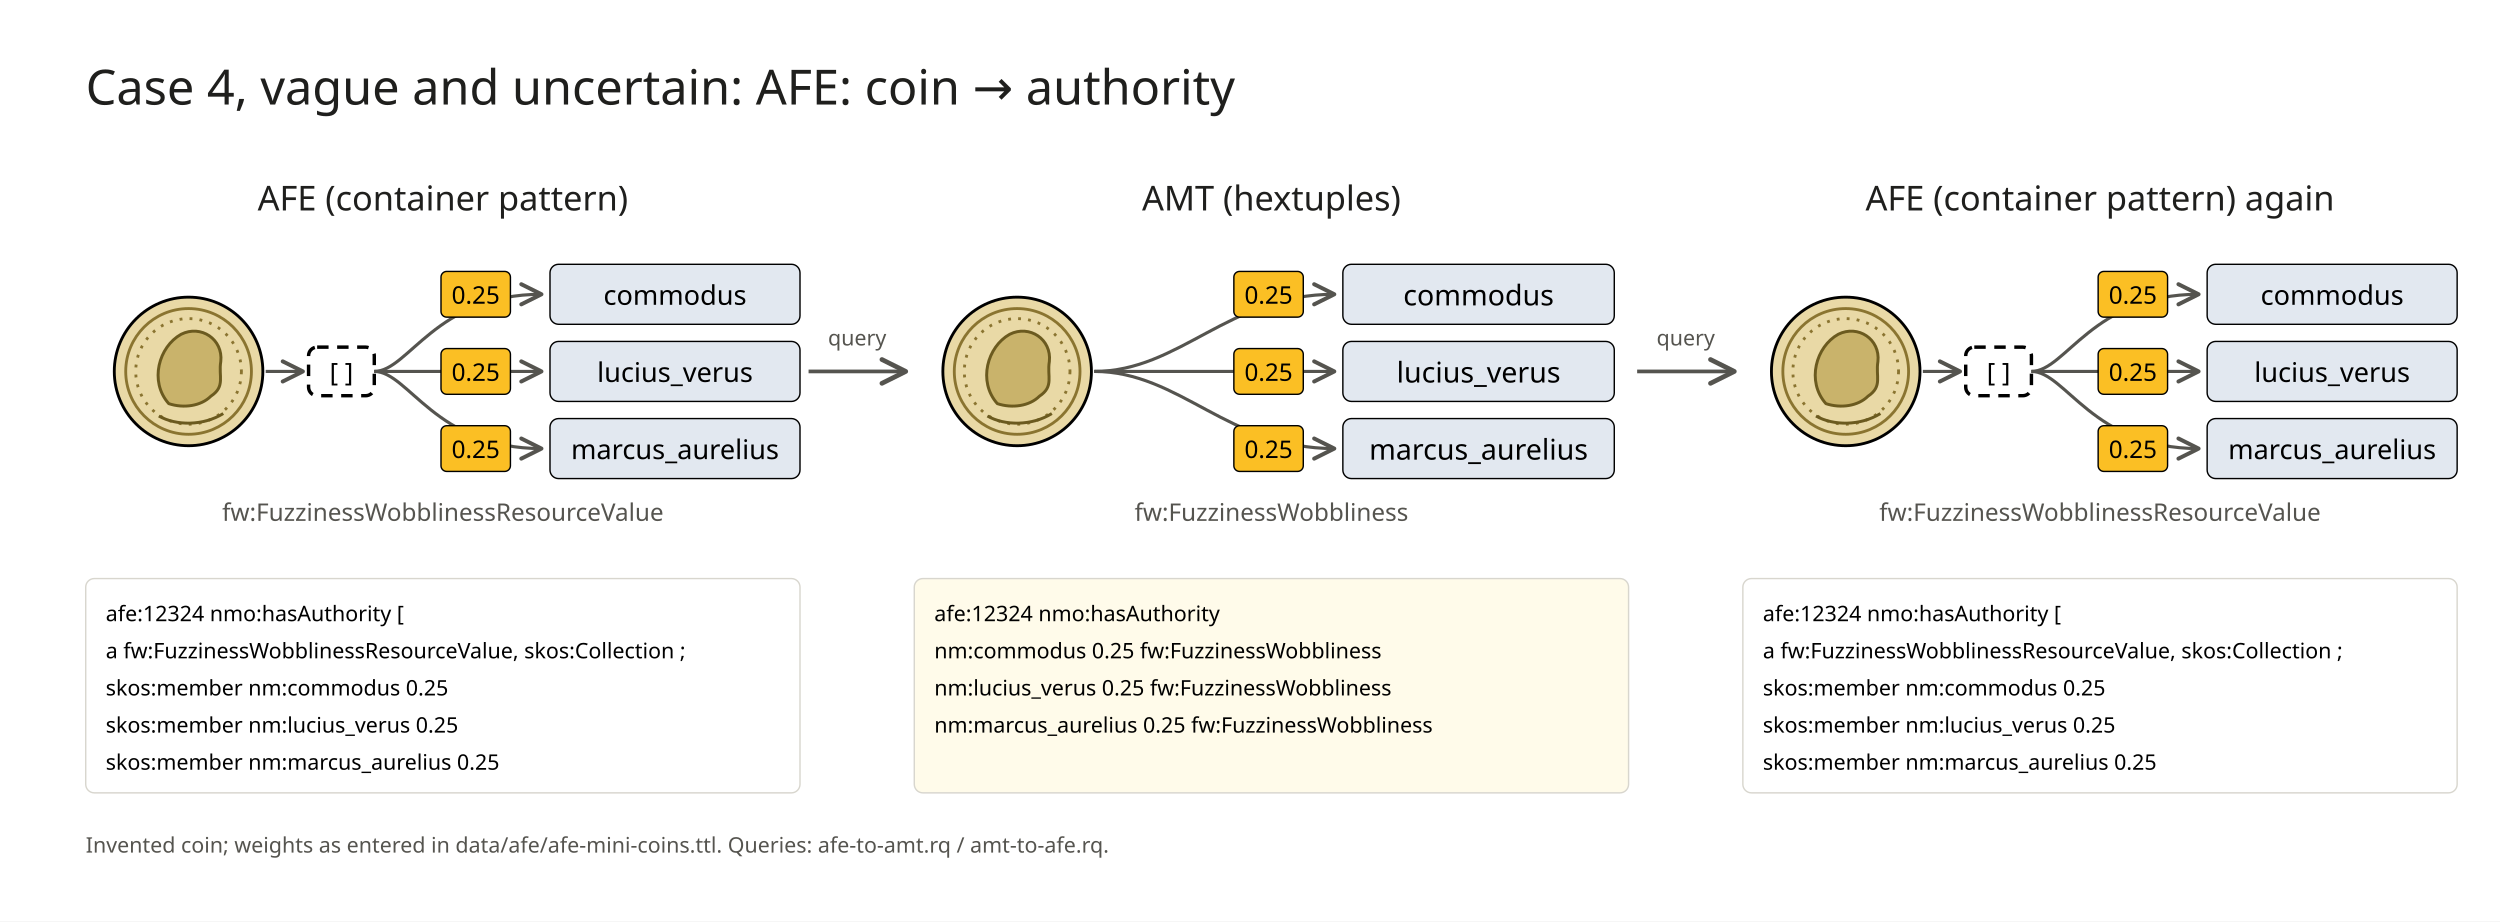
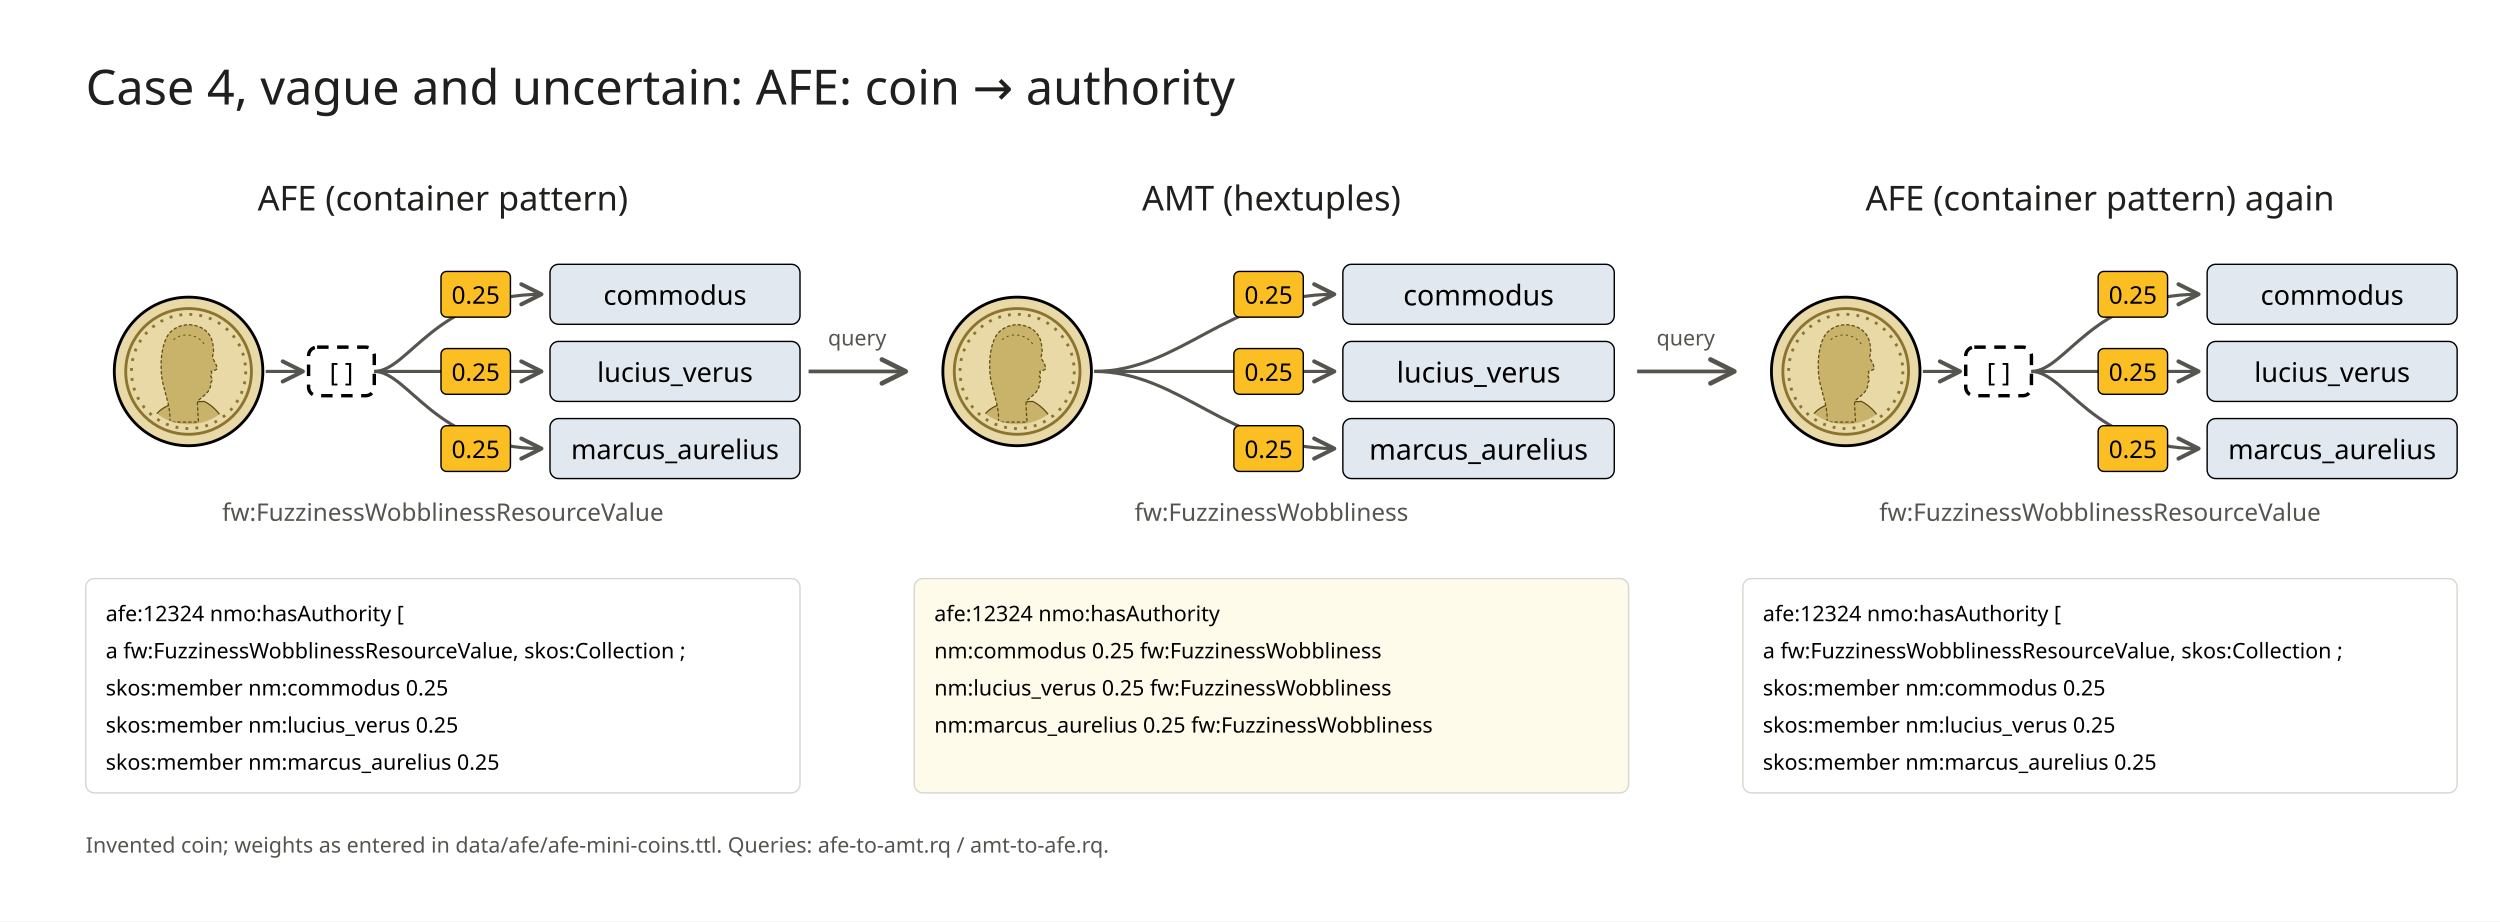
<svg xmlns="http://www.w3.org/2000/svg" width="1750" height="645" viewBox="0 0 1750 645" role="img">
  <rect width="1750" height="645" fill="#ffffff" />
  <defs>
    <marker id="a" viewBox="0 0 10 10" refX="9" refY="5" markerWidth="8" markerHeight="8" orient="auto-start-reverse">
      <path d="M1 1L9 5L1 9" fill="none" stroke="#55544f" stroke-width="1.6" stroke-linecap="round" stroke-linejoin="round" />
    </marker>
  </defs>
  <text x="60" y="60" text-anchor="start" dominant-baseline="central" font-family="Fira Sans" font-size="34" font-weight="500" fill="#1f1f1d">Case 4, vague and uncertain: AFE: coin → authority</text>
  <text x="310.0" y="138" text-anchor="middle" dominant-baseline="central" font-family="Fira Sans" font-size="24" font-weight="500" fill="#1f1f1d">AFE (container pattern)</text>
+   <defs>
+     <clipPath id="pt38">
+       <circle r="37" />
+     </clipPath>
+   </defs>
  <g transform="translate(132,260)">
    <circle r="52" fill="#e9d9a6" stroke="#000000" stroke-width="2" />
    <circle r="44" fill="none" stroke="#8a7430" stroke-width="2" />
-     <circle r="37" fill="none" stroke="#8a7430" stroke-width="2" stroke-dasharray="2 5" />
-     <g transform="scale(0.867)">
-       <path d="M-16,26 C-32,8 -24,-20 -6,-30 C10,-38 28,-26 26,-8 C24,4 30,12 18,20 C10,28 -4,30 -16,26 Z" fill="#c9b36b" stroke="#6b5a1f" stroke-width="2.4" stroke-linejoin="round" />
-       <path d="M-24,36 C-10,44 12,44 28,34" fill="none" stroke="#6b5a1f" stroke-width="2.4" />
+     <circle r="40" fill="none" stroke="#8a7430" stroke-width="2" stroke-dasharray="2 5" />
+     <g clip-path="url(#pt38)">
+       <g transform="scale(0.3442) translate(-100,-125)">
+         <path d="M22,244 C26,206 56,190 88,188 L132,186 C152,196 170,216 180,244 Z" fill="#c9b36b" stroke="#5e4c16" stroke-width="2.6" stroke-linejoin="round" stroke-linecap="round" />
+         <path d="M102,30 C132,32 148,50 150,74 L151,86 C149,92 148,96 150,100 C154,106 158,114 158,120 C154,123 149,124 146,125 C148,129 148,133 145,135 C149,139 149,144 145,148 C146,156 142,164 136,170 C130,176 124,180 120,184 C118,186 118,188 118,192 L120,228 L62,228 C64,200 54,176 48,150 C40,116 44,66 62,46 C74,34 88,30 102,30 Z" fill="#c9b36b" stroke="#5e4c16" stroke-width="2.6" stroke-linejoin="round" stroke-linecap="round" stroke-dasharray="5 6" />
+         <path d="M70,60 C90,44 120,50 132,70" stroke="#5e4c16" stroke-width="2" stroke-linejoin="round" stroke-linecap="round" fill="none" stroke-dasharray="3 8" />
+       </g>
    </g>
  </g>
  <path d="M186,260 L212,260" fill="none" stroke="#55544f" stroke-width="2.2" marker-end="url(#a)" />
  <rect x="216" y="243" width="46" height="34" rx="6" fill="#ffffff" stroke="#000000" stroke-width="2.4" stroke-dasharray="8 6" />
  <text x="239.0" y="260.0" text-anchor="middle" dominant-baseline="central" font-family="Fira Sans" font-size="18" font-weight="500" fill="#000000">[ ]</text>
  <path d="M262,260 C286,260 305,206.0 379,206.0" fill="none" stroke="#55544f" stroke-width="2.2" marker-end="url(#a)" />
  <rect x="308.7" y="190.0" width="48.6" height="32" rx="4" fill="#fbbf24" stroke="#000000" stroke-width="1" />
  <text x="333.0" y="206.0" text-anchor="middle" dominant-baseline="central" font-family="Fira Sans" font-size="17" fill="#000000">0.25</text>
  <rect x="385" y="185.0" width="175" height="42" rx="6" fill="#e2e8f0" stroke="#000000" stroke-width="1" />
  <text x="472.5" y="206.0" text-anchor="middle" dominant-baseline="central" font-family="Fira Sans" font-size="19" font-weight="500" fill="#000000">commodus</text>
  <path d="M262,260 C286,260 305,260.0 379,260.0" fill="none" stroke="#55544f" stroke-width="2.2" marker-end="url(#a)" />
  <rect x="308.7" y="244.0" width="48.6" height="32" rx="4" fill="#fbbf24" stroke="#000000" stroke-width="1" />
  <text x="333.0" y="260.0" text-anchor="middle" dominant-baseline="central" font-family="Fira Sans" font-size="17" fill="#000000">0.25</text>
  <rect x="385" y="239.0" width="175" height="42" rx="6" fill="#e2e8f0" stroke="#000000" stroke-width="1" />
  <text x="472.5" y="260.0" text-anchor="middle" dominant-baseline="central" font-family="Fira Sans" font-size="19" font-weight="500" fill="#000000">lucius_verus</text>
  <path d="M262,260 C286,260 305,314.0 379,314.0" fill="none" stroke="#55544f" stroke-width="2.2" marker-end="url(#a)" />
  <rect x="308.7" y="298.0" width="48.6" height="32" rx="4" fill="#fbbf24" stroke="#000000" stroke-width="1" />
  <text x="333.0" y="314.0" text-anchor="middle" dominant-baseline="central" font-family="Fira Sans" font-size="17" fill="#000000">0.25</text>
  <rect x="385" y="293.0" width="175" height="42" rx="6" fill="#e2e8f0" stroke="#000000" stroke-width="1" />
  <text x="472.5" y="314.0" text-anchor="middle" dominant-baseline="central" font-family="Fira Sans" font-size="19" font-weight="500" fill="#000000">marcus_aurelius</text>
  <text x="310.0" y="358.0" text-anchor="middle" dominant-baseline="central" font-family="Fira Sans" font-size="17" font-weight="500" fill="#55544f">fw:FuzzinessWobblinessResourceValue</text>
  <rect x="60" y="405" width="500" height="150" rx="6" fill="#ffffff" stroke="#d8d6ce" stroke-width="1" />
  <text x="74" y="429" text-anchor="start" dominant-baseline="central" font-family="Fira Sans" font-size="15" fill="#000000">afe:12324  nmo:hasAuthority  [</text>
  <text x="74" y="455" text-anchor="start" dominant-baseline="central" font-family="Fira Sans" font-size="15" fill="#000000">    a fw:FuzzinessWobblinessResourceValue, skos:Collection ;</text>
  <text x="74" y="481" text-anchor="start" dominant-baseline="central" font-family="Fira Sans" font-size="15" fill="#000000">    skos:member  nm:commodus   0.25</text>
  <text x="74" y="507" text-anchor="start" dominant-baseline="central" font-family="Fira Sans" font-size="15" fill="#000000">    skos:member  nm:lucius_verus   0.25</text>
  <text x="74" y="533" text-anchor="start" dominant-baseline="central" font-family="Fira Sans" font-size="15" fill="#000000">    skos:member  nm:marcus_aurelius   0.25</text>
  <text x="890.0" y="138" text-anchor="middle" dominant-baseline="central" font-family="Fira Sans" font-size="24" font-weight="500" fill="#1f1f1d">AMT (hextuples)</text>
+   <defs>
+     <clipPath id="pt39">
+       <circle r="37" />
+     </clipPath>
+   </defs>
  <g transform="translate(712,260)">
    <circle r="52" fill="#e9d9a6" stroke="#000000" stroke-width="2" />
    <circle r="44" fill="none" stroke="#8a7430" stroke-width="2" />
-     <circle r="37" fill="none" stroke="#8a7430" stroke-width="2" stroke-dasharray="2 5" />
-     <g transform="scale(0.867)">
-       <path d="M-16,26 C-32,8 -24,-20 -6,-30 C10,-38 28,-26 26,-8 C24,4 30,12 18,20 C10,28 -4,30 -16,26 Z" fill="#c9b36b" stroke="#6b5a1f" stroke-width="2.4" stroke-linejoin="round" />
-       <path d="M-24,36 C-10,44 12,44 28,34" fill="none" stroke="#6b5a1f" stroke-width="2.4" />
+     <circle r="40" fill="none" stroke="#8a7430" stroke-width="2" stroke-dasharray="2 5" />
+     <g clip-path="url(#pt39)">
+       <g transform="scale(0.3442) translate(-100,-125)">
+         <path d="M22,244 C26,206 56,190 88,188 L132,186 C152,196 170,216 180,244 Z" fill="#c9b36b" stroke="#5e4c16" stroke-width="2.6" stroke-linejoin="round" stroke-linecap="round" />
+         <path d="M102,30 C132,32 148,50 150,74 L151,86 C149,92 148,96 150,100 C154,106 158,114 158,120 C154,123 149,124 146,125 C148,129 148,133 145,135 C149,139 149,144 145,148 C146,156 142,164 136,170 C130,176 124,180 120,184 C118,186 118,188 118,192 L120,228 L62,228 C64,200 54,176 48,150 C40,116 44,66 62,46 C74,34 88,30 102,30 Z" fill="#c9b36b" stroke="#5e4c16" stroke-width="2.6" stroke-linejoin="round" stroke-linecap="round" stroke-dasharray="5 6" />
+         <path d="M70,60 C90,44 120,50 132,70" stroke="#5e4c16" stroke-width="2" stroke-linejoin="round" stroke-linecap="round" fill="none" stroke-dasharray="3 8" />
+       </g>
    </g>
  </g>
  <path d="M766,260 C826,260 860,206.0 934,206.0" fill="none" stroke="#55544f" stroke-width="2.2" marker-end="url(#a)" />
  <rect x="863.7" y="190.0" width="48.6" height="32" rx="4" fill="#fbbf24" stroke="#000000" stroke-width="1" />
  <text x="888.0" y="206.0" text-anchor="middle" dominant-baseline="central" font-family="Fira Sans" font-size="17" fill="#000000">0.25</text>
  <rect x="940" y="185.0" width="190" height="42" rx="6" fill="#e2e8f0" stroke="#000000" stroke-width="1" />
  <text x="1035.0" y="206.0" text-anchor="middle" dominant-baseline="central" font-family="Fira Sans" font-size="20" font-weight="500" fill="#000000">commodus</text>
  <path d="M766,260 C826,260 860,260.0 934,260.0" fill="none" stroke="#55544f" stroke-width="2.2" marker-end="url(#a)" />
  <rect x="863.7" y="244.0" width="48.6" height="32" rx="4" fill="#fbbf24" stroke="#000000" stroke-width="1" />
  <text x="888.0" y="260.0" text-anchor="middle" dominant-baseline="central" font-family="Fira Sans" font-size="17" fill="#000000">0.25</text>
  <rect x="940" y="239.0" width="190" height="42" rx="6" fill="#e2e8f0" stroke="#000000" stroke-width="1" />
  <text x="1035.0" y="260.0" text-anchor="middle" dominant-baseline="central" font-family="Fira Sans" font-size="20" font-weight="500" fill="#000000">lucius_verus</text>
  <path d="M766,260 C826,260 860,314.0 934,314.0" fill="none" stroke="#55544f" stroke-width="2.2" marker-end="url(#a)" />
  <rect x="863.7" y="298.0" width="48.6" height="32" rx="4" fill="#fbbf24" stroke="#000000" stroke-width="1" />
  <text x="888.0" y="314.0" text-anchor="middle" dominant-baseline="central" font-family="Fira Sans" font-size="17" fill="#000000">0.25</text>
  <rect x="940" y="293.0" width="190" height="42" rx="6" fill="#e2e8f0" stroke="#000000" stroke-width="1" />
  <text x="1035.0" y="314.0" text-anchor="middle" dominant-baseline="central" font-family="Fira Sans" font-size="20" font-weight="500" fill="#000000">marcus_aurelius</text>
  <text x="890.0" y="358.0" text-anchor="middle" dominant-baseline="central" font-family="Fira Sans" font-size="17" font-weight="500" fill="#55544f">fw:FuzzinessWobbliness</text>
  <rect x="640" y="405" width="500" height="150" rx="6" fill="#fffbea" stroke="#d8d6ce" stroke-width="1" />
  <text x="654" y="429" text-anchor="start" dominant-baseline="central" font-family="Fira Sans" font-size="15" fill="#000000">afe:12324  nmo:hasAuthority</text>
  <text x="654" y="455" text-anchor="start" dominant-baseline="central" font-family="Fira Sans" font-size="15" fill="#000000">    nm:commodus   0.25   fw:FuzzinessWobbliness</text>
  <text x="654" y="481" text-anchor="start" dominant-baseline="central" font-family="Fira Sans" font-size="15" fill="#000000">    nm:lucius_verus   0.25   fw:FuzzinessWobbliness</text>
  <text x="654" y="507" text-anchor="start" dominant-baseline="central" font-family="Fira Sans" font-size="15" fill="#000000">    nm:marcus_aurelius   0.25   fw:FuzzinessWobbliness</text>
  <text x="1470.0" y="138" text-anchor="middle" dominant-baseline="central" font-family="Fira Sans" font-size="24" font-weight="500" fill="#1f1f1d">AFE (container pattern) again</text>
+   <defs>
+     <clipPath id="pt40">
+       <circle r="37" />
+     </clipPath>
+   </defs>
  <g transform="translate(1292,260)">
    <circle r="52" fill="#e9d9a6" stroke="#000000" stroke-width="2" />
    <circle r="44" fill="none" stroke="#8a7430" stroke-width="2" />
-     <circle r="37" fill="none" stroke="#8a7430" stroke-width="2" stroke-dasharray="2 5" />
-     <g transform="scale(0.867)">
-       <path d="M-16,26 C-32,8 -24,-20 -6,-30 C10,-38 28,-26 26,-8 C24,4 30,12 18,20 C10,28 -4,30 -16,26 Z" fill="#c9b36b" stroke="#6b5a1f" stroke-width="2.4" stroke-linejoin="round" />
-       <path d="M-24,36 C-10,44 12,44 28,34" fill="none" stroke="#6b5a1f" stroke-width="2.4" />
+     <circle r="40" fill="none" stroke="#8a7430" stroke-width="2" stroke-dasharray="2 5" />
+     <g clip-path="url(#pt40)">
+       <g transform="scale(0.3442) translate(-100,-125)">
+         <path d="M22,244 C26,206 56,190 88,188 L132,186 C152,196 170,216 180,244 Z" fill="#c9b36b" stroke="#5e4c16" stroke-width="2.6" stroke-linejoin="round" stroke-linecap="round" />
+         <path d="M102,30 C132,32 148,50 150,74 L151,86 C149,92 148,96 150,100 C154,106 158,114 158,120 C154,123 149,124 146,125 C148,129 148,133 145,135 C149,139 149,144 145,148 C146,156 142,164 136,170 C130,176 124,180 120,184 C118,186 118,188 118,192 L120,228 L62,228 C64,200 54,176 48,150 C40,116 44,66 62,46 C74,34 88,30 102,30 Z" fill="#c9b36b" stroke="#5e4c16" stroke-width="2.6" stroke-linejoin="round" stroke-linecap="round" stroke-dasharray="5 6" />
+         <path d="M70,60 C90,44 120,50 132,70" stroke="#5e4c16" stroke-width="2" stroke-linejoin="round" stroke-linecap="round" fill="none" stroke-dasharray="3 8" />
+       </g>
    </g>
  </g>
  <path d="M1346,260 L1372,260" fill="none" stroke="#55544f" stroke-width="2.2" marker-end="url(#a)" />
  <rect x="1376" y="243" width="46" height="34" rx="6" fill="#ffffff" stroke="#000000" stroke-width="2.4" stroke-dasharray="8 6" />
  <text x="1399.0" y="260.0" text-anchor="middle" dominant-baseline="central" font-family="Fira Sans" font-size="18" font-weight="500" fill="#000000">[ ]</text>
  <path d="M1422,260 C1446,260 1465,206.0 1539,206.0" fill="none" stroke="#55544f" stroke-width="2.2" marker-end="url(#a)" />
  <rect x="1468.7" y="190.0" width="48.6" height="32" rx="4" fill="#fbbf24" stroke="#000000" stroke-width="1" />
  <text x="1493.0" y="206.0" text-anchor="middle" dominant-baseline="central" font-family="Fira Sans" font-size="17" fill="#000000">0.25</text>
  <rect x="1545" y="185.0" width="175" height="42" rx="6" fill="#e2e8f0" stroke="#000000" stroke-width="1" />
  <text x="1632.5" y="206.0" text-anchor="middle" dominant-baseline="central" font-family="Fira Sans" font-size="19" font-weight="500" fill="#000000">commodus</text>
  <path d="M1422,260 C1446,260 1465,260.0 1539,260.0" fill="none" stroke="#55544f" stroke-width="2.2" marker-end="url(#a)" />
  <rect x="1468.7" y="244.0" width="48.6" height="32" rx="4" fill="#fbbf24" stroke="#000000" stroke-width="1" />
  <text x="1493.0" y="260.0" text-anchor="middle" dominant-baseline="central" font-family="Fira Sans" font-size="17" fill="#000000">0.25</text>
  <rect x="1545" y="239.0" width="175" height="42" rx="6" fill="#e2e8f0" stroke="#000000" stroke-width="1" />
  <text x="1632.5" y="260.0" text-anchor="middle" dominant-baseline="central" font-family="Fira Sans" font-size="19" font-weight="500" fill="#000000">lucius_verus</text>
  <path d="M1422,260 C1446,260 1465,314.0 1539,314.0" fill="none" stroke="#55544f" stroke-width="2.2" marker-end="url(#a)" />
  <rect x="1468.7" y="298.0" width="48.6" height="32" rx="4" fill="#fbbf24" stroke="#000000" stroke-width="1" />
  <text x="1493.0" y="314.0" text-anchor="middle" dominant-baseline="central" font-family="Fira Sans" font-size="17" fill="#000000">0.25</text>
  <rect x="1545" y="293.0" width="175" height="42" rx="6" fill="#e2e8f0" stroke="#000000" stroke-width="1" />
  <text x="1632.5" y="314.0" text-anchor="middle" dominant-baseline="central" font-family="Fira Sans" font-size="19" font-weight="500" fill="#000000">marcus_aurelius</text>
  <text x="1470.0" y="358.0" text-anchor="middle" dominant-baseline="central" font-family="Fira Sans" font-size="17" font-weight="500" fill="#55544f">fw:FuzzinessWobblinessResourceValue</text>
  <rect x="1220" y="405" width="500" height="150" rx="6" fill="#ffffff" stroke="#d8d6ce" stroke-width="1" />
  <text x="1234" y="429" text-anchor="start" dominant-baseline="central" font-family="Fira Sans" font-size="15" fill="#000000">afe:12324  nmo:hasAuthority  [</text>
  <text x="1234" y="455" text-anchor="start" dominant-baseline="central" font-family="Fira Sans" font-size="15" fill="#000000">    a fw:FuzzinessWobblinessResourceValue, skos:Collection ;</text>
  <text x="1234" y="481" text-anchor="start" dominant-baseline="central" font-family="Fira Sans" font-size="15" fill="#000000">    skos:member  nm:commodus   0.25</text>
  <text x="1234" y="507" text-anchor="start" dominant-baseline="central" font-family="Fira Sans" font-size="15" fill="#000000">    skos:member  nm:lucius_verus   0.25</text>
  <text x="1234" y="533" text-anchor="start" dominant-baseline="central" font-family="Fira Sans" font-size="15" fill="#000000">    skos:member  nm:marcus_aurelius   0.25</text>
  <path d="M566,260 L634,260" fill="none" stroke="#55544f" stroke-width="2.6" marker-end="url(#a)" />
  <text x="600.0" y="236" text-anchor="middle" dominant-baseline="central" font-family="Fira Sans" font-size="15" fill="#55544f">query</text>
  <path d="M1146,260 L1214,260" fill="none" stroke="#55544f" stroke-width="2.6" marker-end="url(#a)" />
  <text x="1180.0" y="236" text-anchor="middle" dominant-baseline="central" font-family="Fira Sans" font-size="15" fill="#55544f">query</text>
  <text x="60" y="591" text-anchor="start" dominant-baseline="central" font-family="Fira Sans" font-size="15" fill="#55544f">Invented coin; weights as entered in data/afe/afe-mini-coins.ttl. Queries: afe-to-amt.rq / amt-to-afe.rq.</text>
</svg>
